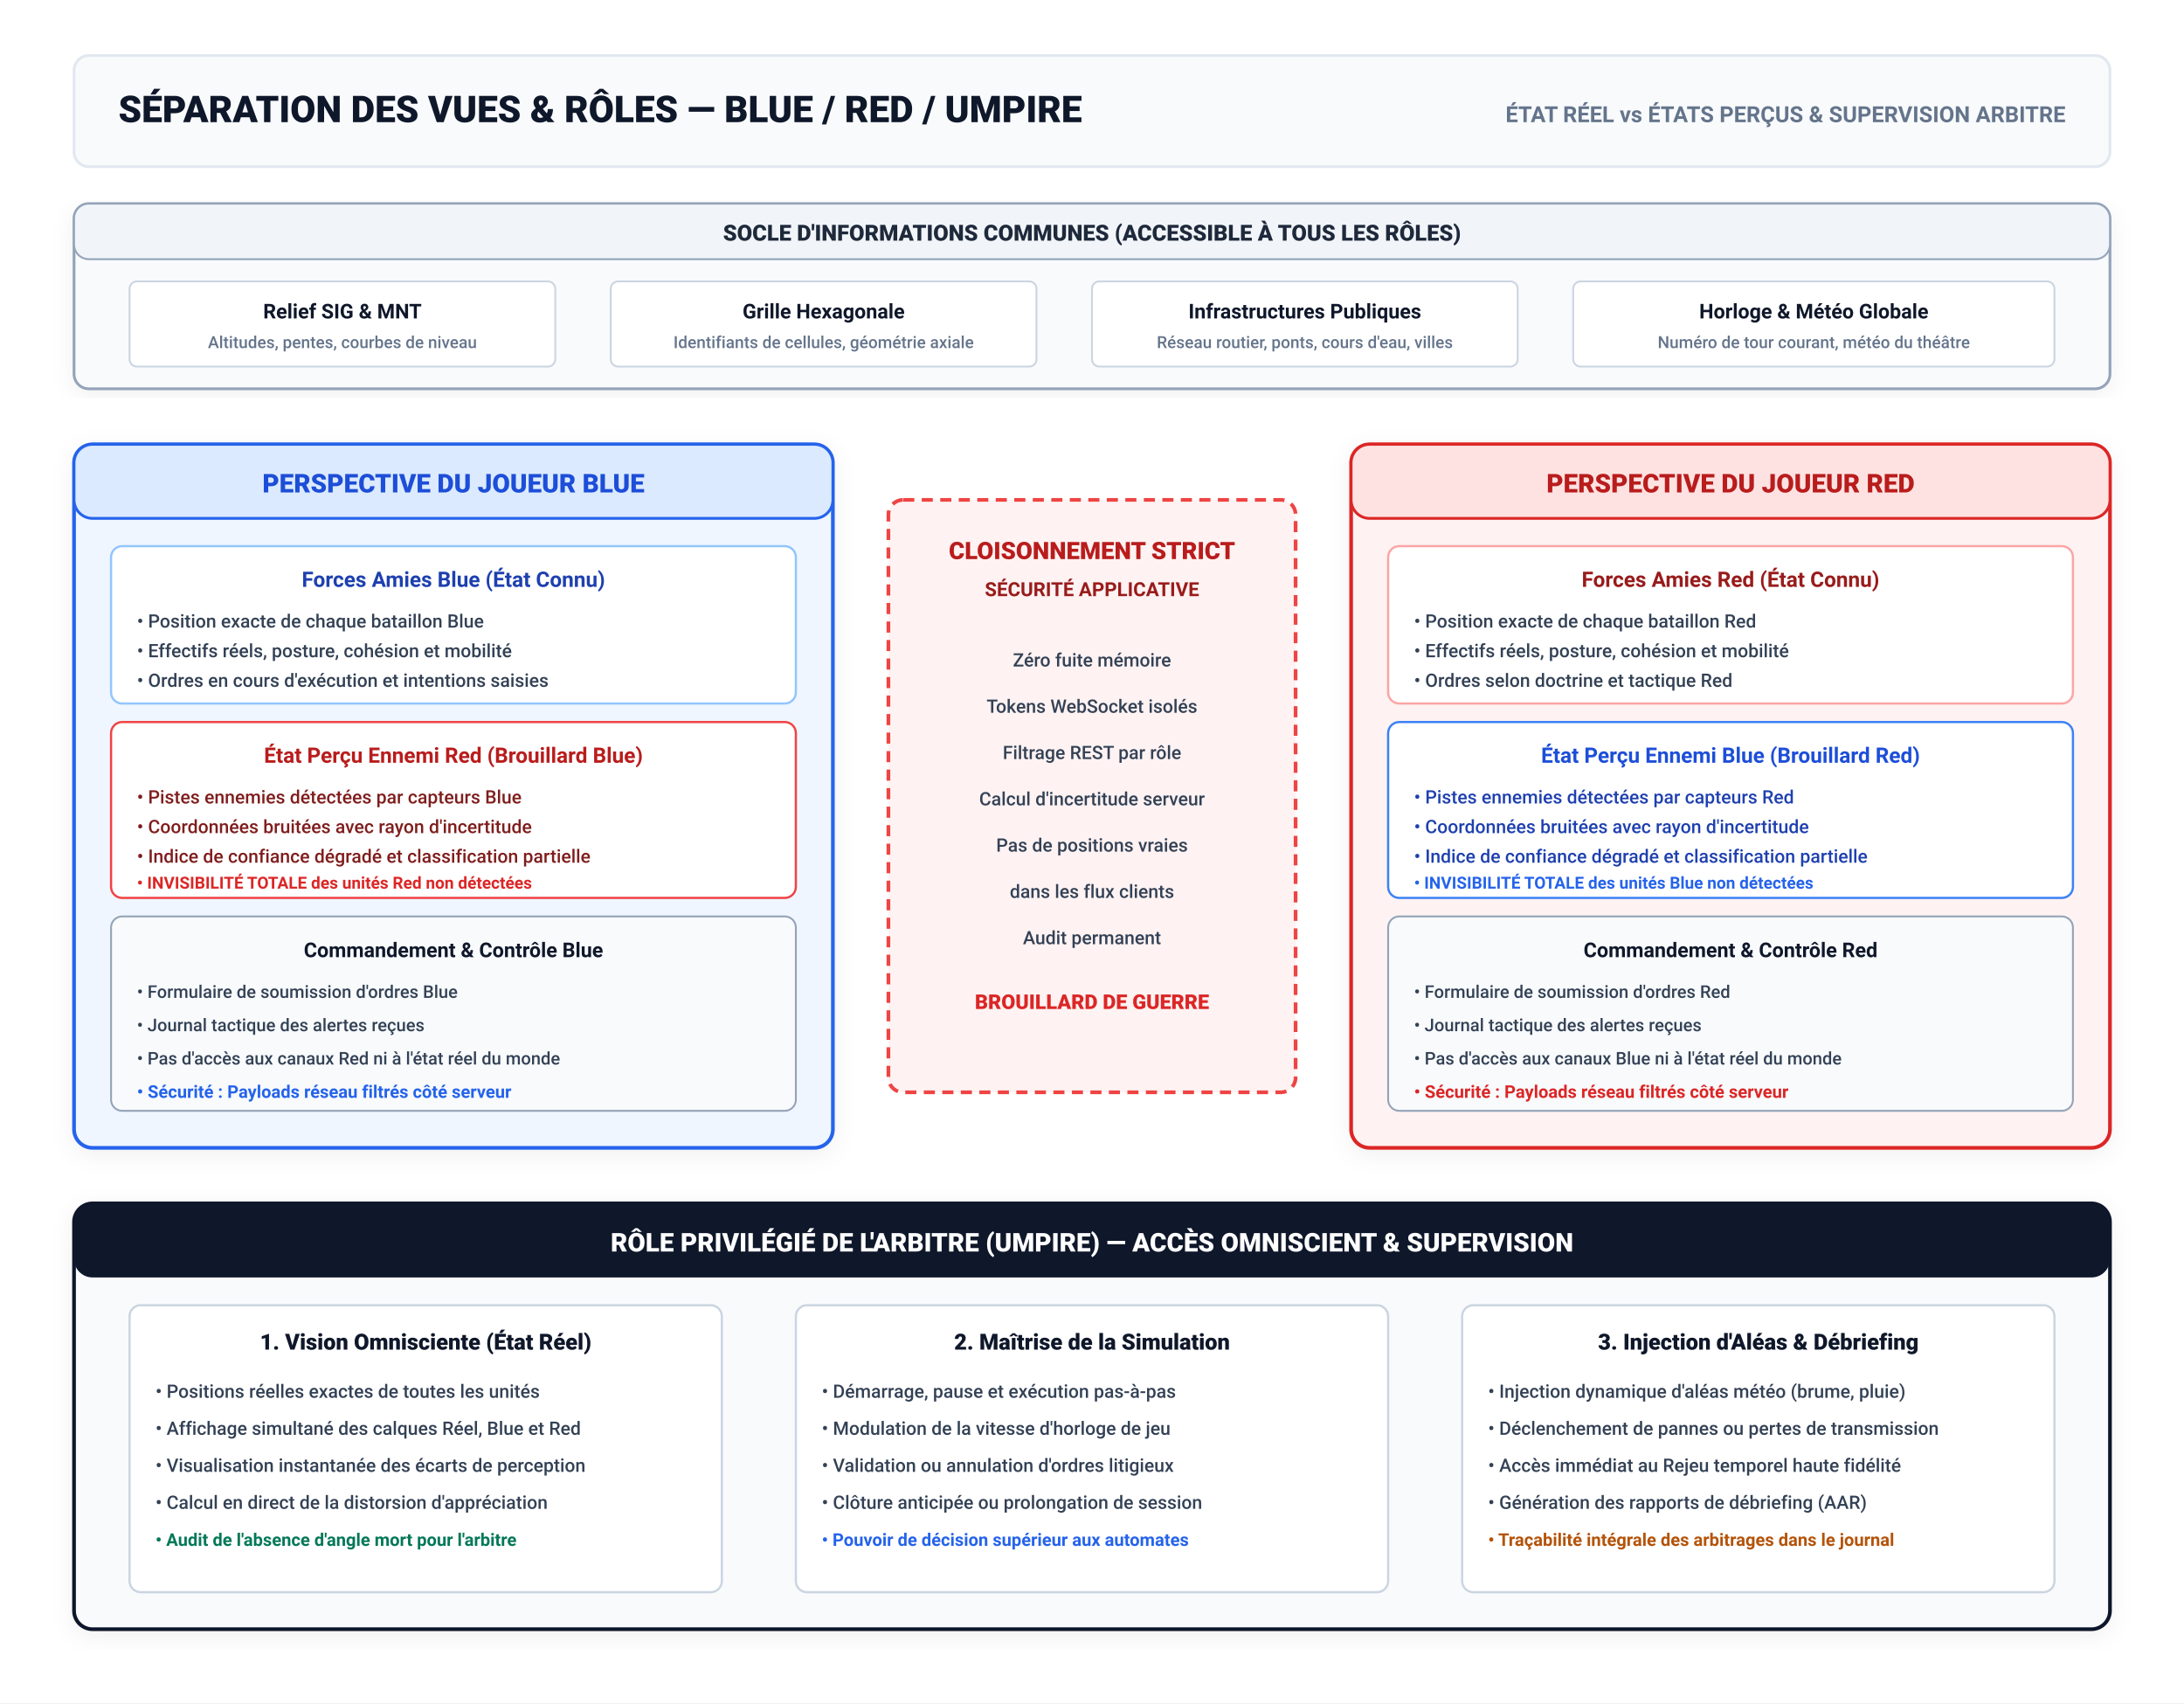
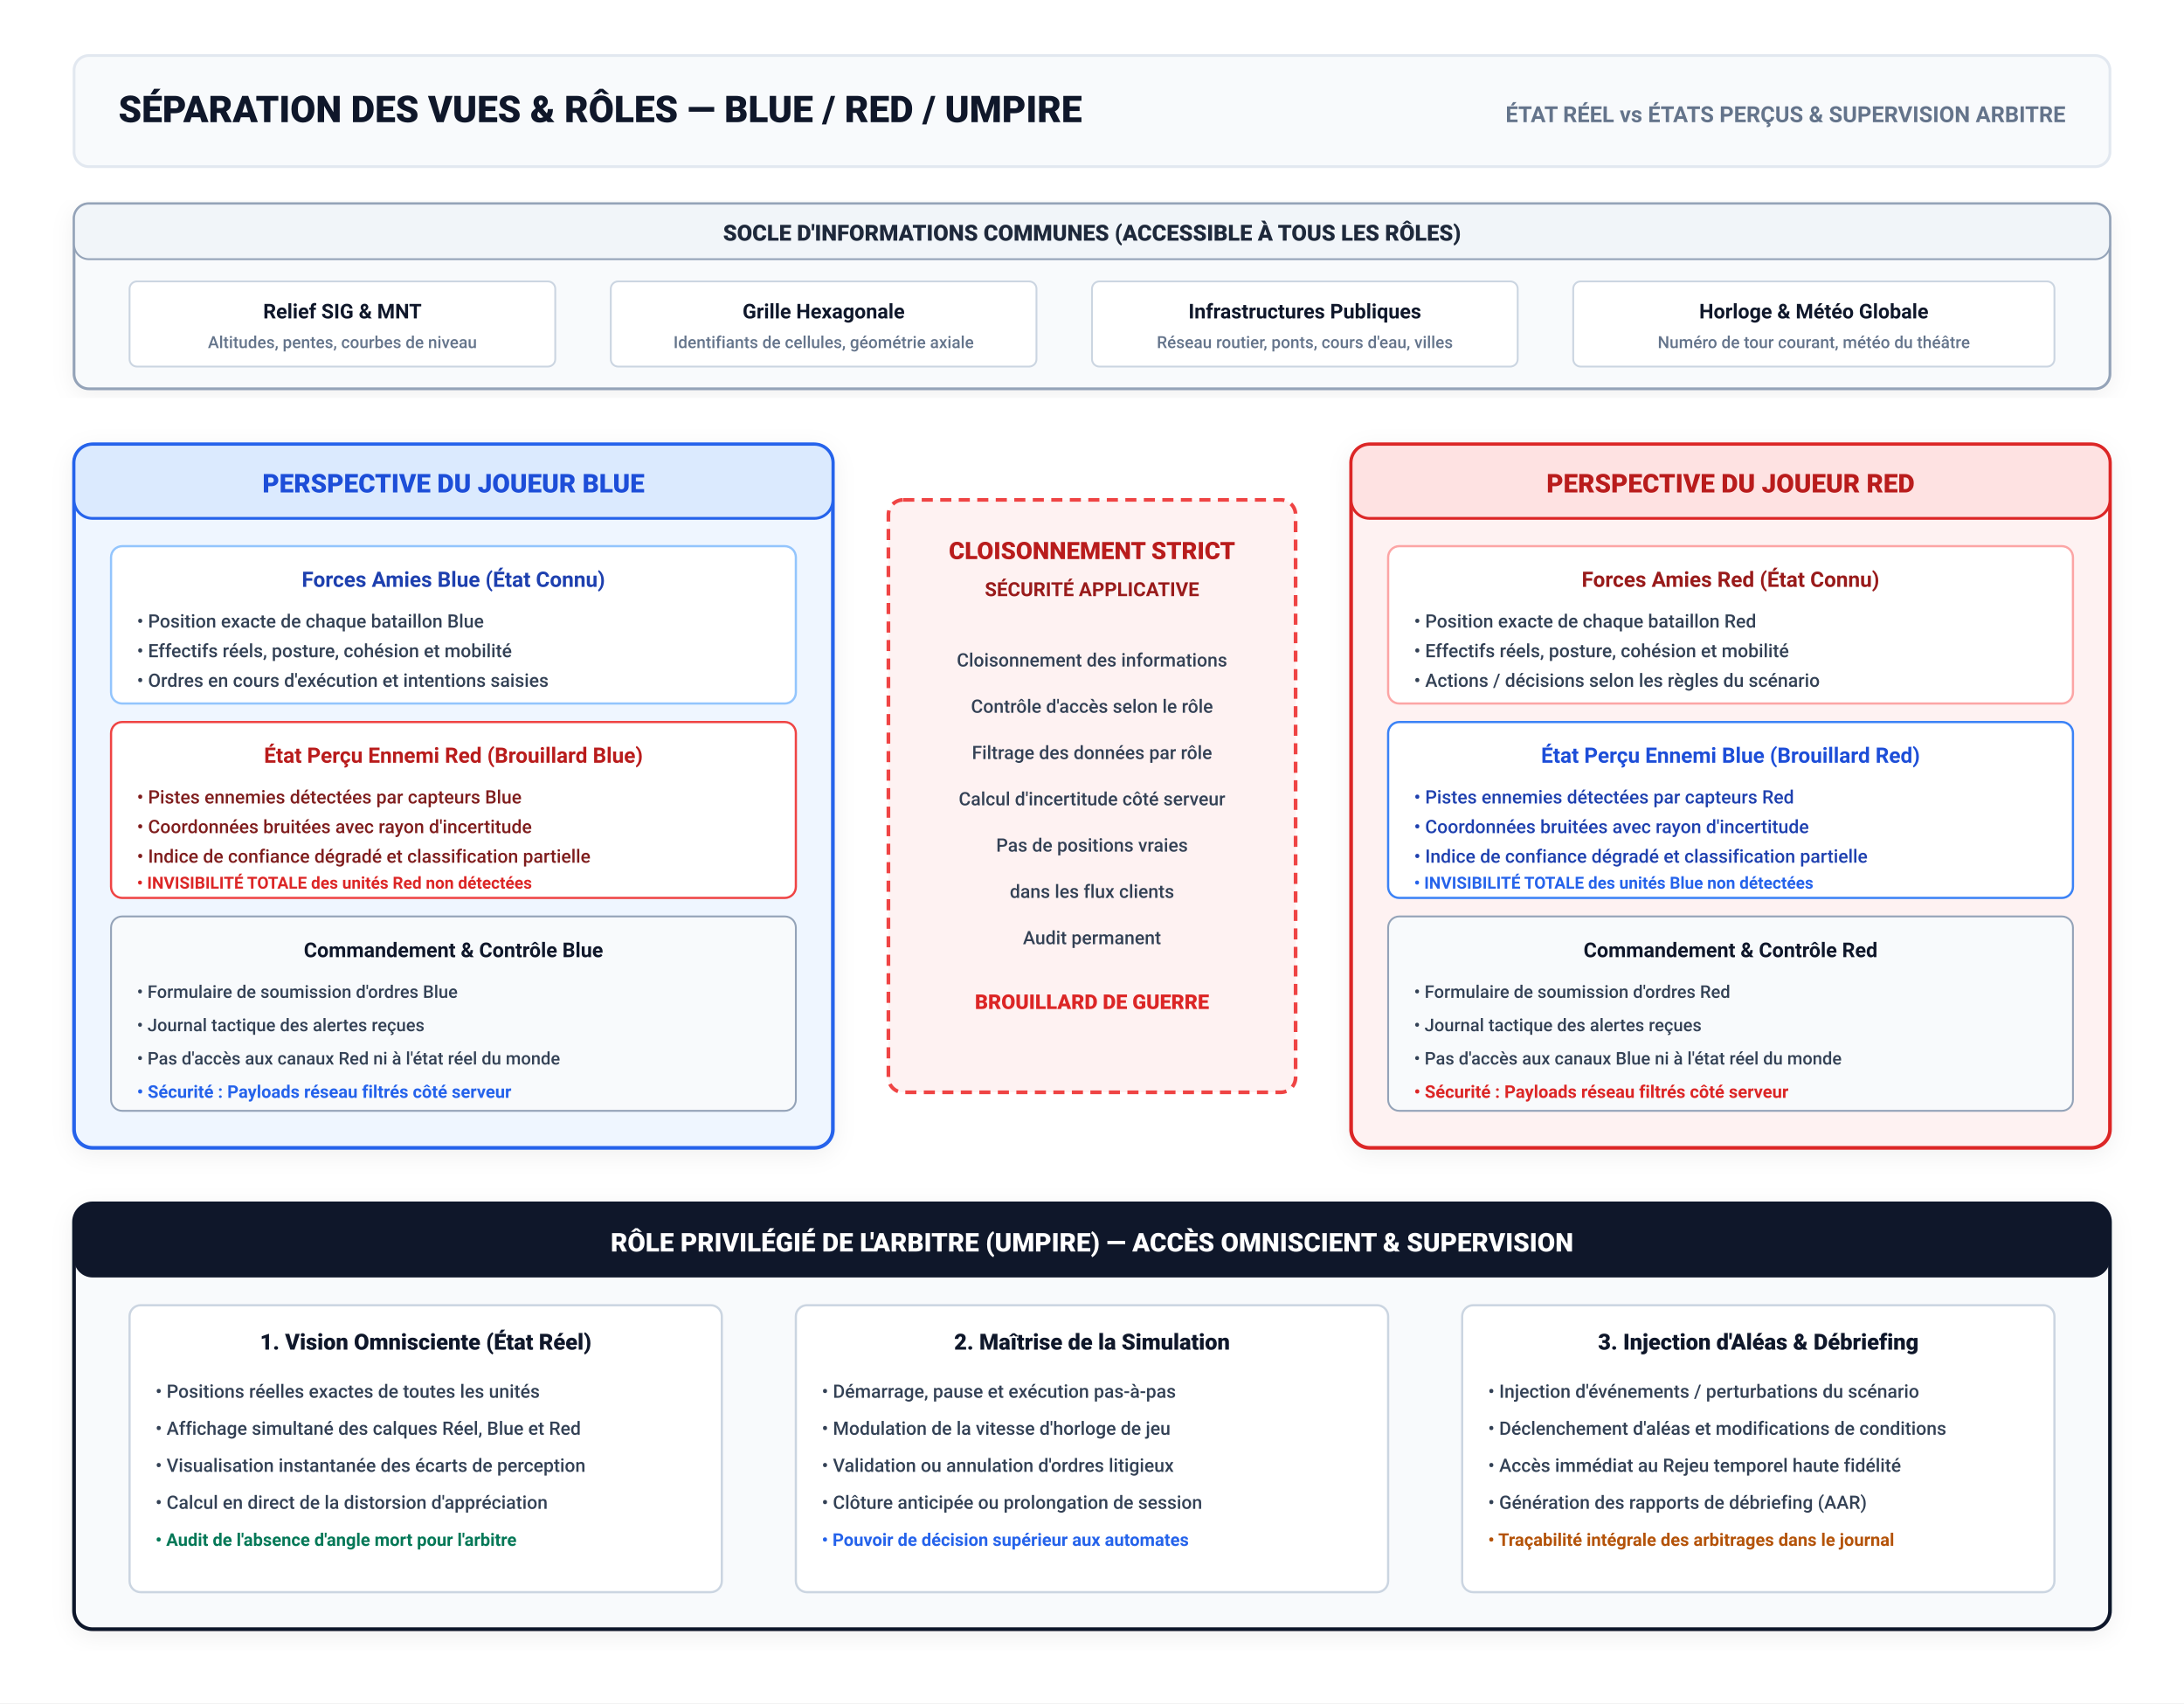
<svg xmlns="http://www.w3.org/2000/svg" viewBox="0 0 1180 920" width="1180" height="920" style="background:#ffffff; font-family:-apple-system, BlinkMacSystemFont, 'Segoe UI', Roboto, Helvetica, Arial, sans-serif;">
  <defs>
    <filter id="shadow" x="-5%" y="-5%" width="110%" height="110%">
      <feDropShadow dx="0" dy="3" stdDeviation="6" flood-color="#0f172a" flood-opacity="0.06" />
    </filter>
    <marker id="arrow-blue" viewBox="0 0 10 10" refX="6" refY="5" markerWidth="6" markerHeight="6" orient="auto-start-reverse">
      <path d="M 0 1 L 10 5 L 0 9 z" fill="#2563eb" />
    </marker>
    <marker id="arrow-red" viewBox="0 0 10 10" refX="6" refY="5" markerWidth="6" markerHeight="6" orient="auto-start-reverse">
      <path d="M 0 1 L 10 5 L 0 9 z" fill="#dc2626" />
    </marker>
    <marker id="arrow-amber" viewBox="0 0 10 10" refX="6" refY="5" markerWidth="6" markerHeight="6" orient="auto-start-reverse">
      <path d="M 0 1 L 10 5 L 0 9 z" fill="#b45309" />
    </marker>
  </defs>
  <rect width="1180" height="920" fill="#ffffff" />
  <g transform="translate(40, 30)">
    <rect x="0" y="0" width="1100" height="60" rx="8" fill="#f8fafc" stroke="#e2e8f0" stroke-width="1.5" />
    <text x="24" y="36" font-size="20" font-weight="800" fill="#0f172a">SÉPARATION DES VUES &amp; RÔLES — BLUE / RED / UMPIRE</text>
    <text x="1076" y="36" font-size="12" font-weight="600" fill="#64748b" text-anchor="end">ÉTAT RÉEL vs ÉTATS PERÇUS &amp; SUPERVISION ARBITRE</text>
  </g>
  <g transform="translate(40, 110)">
    <rect x="0" y="0" width="1100" height="100" rx="8" fill="#f8fafc" stroke="#94a3b8" stroke-width="1.5" filter="url(#shadow)" />
    <rect x="0" y="0" width="1100" height="30" rx="8" fill="#f1f5f9" stroke="#94a3b8" stroke-width="1" />
    <text x="550" y="20" font-size="12" font-weight="800" fill="#1e293b" text-anchor="middle">SOCLE D'INFORMATIONS COMMUNES (ACCESSIBLE À TOUS LES RÔLES)</text>
    <g transform="translate(30, 42)">
      <rect x="0" y="0" width="230" height="46" rx="4" fill="#ffffff" stroke="#cbd5e1" stroke-width="1" />
      <text x="115" y="20" font-size="11" font-weight="700" fill="#0f172a" text-anchor="middle">Relief SIG &amp; MNT</text>
      <text x="115" y="36" font-size="9" font-weight="500" fill="#64748b" text-anchor="middle">Altitudes, pentes, courbes de niveau</text>
    </g>
    <g transform="translate(290, 42)">
      <rect x="0" y="0" width="230" height="46" rx="4" fill="#ffffff" stroke="#cbd5e1" stroke-width="1" />
      <text x="115" y="20" font-size="11" font-weight="700" fill="#0f172a" text-anchor="middle">Grille Hexagonale</text>
      <text x="115" y="36" font-size="9" font-weight="500" fill="#64748b" text-anchor="middle">Identifiants de cellules, géométrie axiale</text>
    </g>
    <g transform="translate(550, 42)">
      <rect x="0" y="0" width="230" height="46" rx="4" fill="#ffffff" stroke="#cbd5e1" stroke-width="1" />
      <text x="115" y="20" font-size="11" font-weight="700" fill="#0f172a" text-anchor="middle">Infrastructures Publiques</text>
      <text x="115" y="36" font-size="9" font-weight="500" fill="#64748b" text-anchor="middle">Réseau routier, ponts, cours d'eau, villes</text>
    </g>
    <g transform="translate(810, 42)">
      <rect x="0" y="0" width="260" height="46" rx="4" fill="#ffffff" stroke="#cbd5e1" stroke-width="1" />
      <text x="130" y="20" font-size="11" font-weight="700" fill="#0f172a" text-anchor="middle">Horloge &amp; Météo Globale</text>
      <text x="130" y="36" font-size="9" font-weight="500" fill="#64748b" text-anchor="middle">Numéro de tour courant, météo du théâtre</text>
    </g>
  </g>
  <g transform="translate(40, 240)">
    <rect x="0" y="0" width="410" height="380" rx="10" fill="#eff6ff" stroke="#2563eb" stroke-width="2" filter="url(#shadow)" />
    <rect x="0" y="0" width="410" height="40" rx="10" fill="#dbeafe" stroke="#2563eb" stroke-width="1.5" />
    <text x="205" y="26" font-size="14" font-weight="800" fill="#1d4ed8" text-anchor="middle">PERSPECTIVE DU JOUEUR BLUE</text>
    <g transform="translate(20, 55)">
      <rect x="0" y="0" width="370" height="85" rx="6" fill="#ffffff" stroke="#93c5fd" stroke-width="1.2" />
      <text x="185" y="22" font-size="11.5" font-weight="700" fill="#1e40af" text-anchor="middle">Forces Amies Blue (État Connu)</text>
      <text x="14" y="44" font-size="10" font-weight="500" fill="#334155">• Position exacte de chaque bataillon Blue</text>
      <text x="14" y="60" font-size="10" font-weight="500" fill="#334155">• Effectifs réels, posture, cohésion et mobilité</text>
      <text x="14" y="76" font-size="10" font-weight="500" fill="#334155">• Ordres en cours d'exécution et intentions saisies</text>
    </g>
    <g transform="translate(20, 150)">
      <rect x="0" y="0" width="370" height="95" rx="6" fill="#ffffff" stroke="#ef4444" stroke-width="1.2" />
      <text x="185" y="22" font-size="11.5" font-weight="700" fill="#b91c1c" text-anchor="middle">État Perçu Ennemi Red (Brouillard Blue)</text>
      <text x="14" y="44" font-size="10" font-weight="500" fill="#7f1d1d">• Pistes ennemies détectées par capteurs Blue</text>
      <text x="14" y="60" font-size="10" font-weight="500" fill="#7f1d1d">• Coordonnées bruitées avec rayon d'incertitude</text>
      <text x="14" y="76" font-size="10" font-weight="500" fill="#7f1d1d">• Indice de confiance dégradé et classification partielle</text>
      <text x="14" y="90" font-size="9" font-weight="700" fill="#dc2626">• INVISIBILITÉ TOTALE des unités Red non détectées</text>
    </g>
    <g transform="translate(20, 255)">
      <rect x="0" y="0" width="370" height="105" rx="6" fill="#f8fafc" stroke="#94a3b8" stroke-width="1" />
      <text x="185" y="22" font-size="11" font-weight="700" fill="#0f172a" text-anchor="middle">Commandement &amp; Contrôle Blue</text>
      <text x="14" y="44" font-size="9.5" font-weight="500" fill="#334155">• Formulaire de soumission d'ordres Blue</text>
      <text x="14" y="62" font-size="9.5" font-weight="500" fill="#334155">• Journal tactique des alertes reçues</text>
      <text x="14" y="80" font-size="9.5" font-weight="500" fill="#334155">• Pas d'accès aux canaux Red ni à l'état réel du monde</text>
      <text x="14" y="98" font-size="9.5" font-weight="600" fill="#2563eb">• Sécurité : Payloads réseau filtrés côté serveur</text>
    </g>
  </g>
  <g transform="translate(480, 270)">
    <rect x="0" y="0" width="220" height="320" rx="8" fill="#fef2f2" stroke="#ef4444" stroke-width="2" stroke-dasharray="6,4" />
    <text x="110" y="32" font-size="13" font-weight="800" fill="#b91c1c" text-anchor="middle">CLOISONNEMENT STRICT</text>
    <text x="110" y="52" font-size="10.5" font-weight="700" fill="#991b1b" text-anchor="middle">SÉCURITÉ APPLICATIVE</text>
-     <text x="110" y="90" font-size="10" font-weight="500" fill="#334155" text-anchor="middle">Zéro fuite mémoire</text>
-     <text x="110" y="115" font-size="10" font-weight="500" fill="#334155" text-anchor="middle">Tokens WebSocket isolés</text>
-     <text x="110" y="140" font-size="10" font-weight="500" fill="#334155" text-anchor="middle">Filtrage REST par rôle</text>
-     <text x="110" y="165" font-size="10" font-weight="500" fill="#334155" text-anchor="middle">Calcul d'incertitude serveur</text>
+     <text x="110" y="90" font-size="10" font-weight="500" fill="#334155" text-anchor="middle">Cloisonnement des informations</text>
+     <text x="110" y="115" font-size="10" font-weight="500" fill="#334155" text-anchor="middle">Contrôle d'accès selon le rôle</text>
+     <text x="110" y="140" font-size="10" font-weight="500" fill="#334155" text-anchor="middle">Filtrage des données par rôle</text>
+     <text x="110" y="165" font-size="10" font-weight="500" fill="#334155" text-anchor="middle">Calcul d'incertitude côté serveur</text>
    <text x="110" y="190" font-size="10" font-weight="500" fill="#334155" text-anchor="middle">Pas de positions vraies</text>
    <text x="110" y="215" font-size="10" font-weight="500" fill="#334155" text-anchor="middle">dans les flux clients</text>
    <text x="110" y="240" font-size="10" font-weight="500" fill="#334155" text-anchor="middle">Audit permanent</text>
    <text x="110" y="275" font-size="11" font-weight="800" fill="#dc2626" text-anchor="middle">BROUILLARD DE GUERRE</text>
  </g>
  <g transform="translate(730, 240)">
    <rect x="0" y="0" width="410" height="380" rx="10" fill="#fef2f2" stroke="#dc2626" stroke-width="2" filter="url(#shadow)" />
    <rect x="0" y="0" width="410" height="40" rx="10" fill="#fee2e2" stroke="#dc2626" stroke-width="1.5" />
    <text x="205" y="26" font-size="14" font-weight="800" fill="#b91c1c" text-anchor="middle">PERSPECTIVE DU JOUEUR RED</text>
    <g transform="translate(20, 55)">
      <rect x="0" y="0" width="370" height="85" rx="6" fill="#ffffff" stroke="#fca5a5" stroke-width="1.2" />
      <text x="185" y="22" font-size="11.5" font-weight="700" fill="#991b1b" text-anchor="middle">Forces Amies Red (État Connu)</text>
      <text x="14" y="44" font-size="10" font-weight="500" fill="#334155">• Position exacte de chaque bataillon Red</text>
      <text x="14" y="60" font-size="10" font-weight="500" fill="#334155">• Effectifs réels, posture, cohésion et mobilité</text>
-       <text x="14" y="76" font-size="10" font-weight="500" fill="#334155">• Ordres selon doctrine et tactique Red</text>
+       <text x="14" y="76" font-size="10" font-weight="500" fill="#334155">• Actions / décisions selon les règles du scénario</text>
    </g>
    <g transform="translate(20, 150)">
      <rect x="0" y="0" width="370" height="95" rx="6" fill="#ffffff" stroke="#3b82f6" stroke-width="1.2" />
      <text x="185" y="22" font-size="11.5" font-weight="700" fill="#1d4ed8" text-anchor="middle">État Perçu Ennemi Blue (Brouillard Red)</text>
      <text x="14" y="44" font-size="10" font-weight="500" fill="#1e40af">• Pistes ennemies détectées par capteurs Red</text>
      <text x="14" y="60" font-size="10" font-weight="500" fill="#1e40af">• Coordonnées bruitées avec rayon d'incertitude</text>
      <text x="14" y="76" font-size="10" font-weight="500" fill="#1e40af">• Indice de confiance dégradé et classification partielle</text>
      <text x="14" y="90" font-size="9" font-weight="700" fill="#2563eb">• INVISIBILITÉ TOTALE des unités Blue non détectées</text>
    </g>
    <g transform="translate(20, 255)">
      <rect x="0" y="0" width="370" height="105" rx="6" fill="#f8fafc" stroke="#94a3b8" stroke-width="1" />
      <text x="185" y="22" font-size="11" font-weight="700" fill="#0f172a" text-anchor="middle">Commandement &amp; Contrôle Red</text>
      <text x="14" y="44" font-size="9.5" font-weight="500" fill="#334155">• Formulaire de soumission d'ordres Red</text>
      <text x="14" y="62" font-size="9.5" font-weight="500" fill="#334155">• Journal tactique des alertes reçues</text>
      <text x="14" y="80" font-size="9.5" font-weight="500" fill="#334155">• Pas d'accès aux canaux Blue ni à l'état réel du monde</text>
      <text x="14" y="98" font-size="9.5" font-weight="600" fill="#dc2626">• Sécurité : Payloads réseau filtrés côté serveur</text>
    </g>
  </g>
  <g transform="translate(40, 650)">
    <rect x="0" y="0" width="1100" height="230" rx="10" fill="#f8fafc" stroke="#0f172a" stroke-width="2" filter="url(#shadow)" />
    <rect x="0" y="0" width="1100" height="40" rx="10" fill="#0f172a" />
    <text x="550" y="26" font-size="14" font-weight="800" fill="#ffffff" text-anchor="middle">RÔLE PRIVILÉGIÉ DE L'ARBITRE (UMPIRE) — ACCÈS OMNISCIENT &amp; SUPERVISION</text>
    <g transform="translate(30, 55)">
      <rect x="0" y="0" width="320" height="155" rx="6" fill="#ffffff" stroke="#cbd5e1" stroke-width="1.2" />
      <text x="160" y="24" font-size="12" font-weight="800" fill="#0f172a" text-anchor="middle">1. Vision Omnisciente (État Réel)</text>
      <text x="14" y="50" font-size="10" font-weight="500" fill="#334155">• Positions réelles exactes de toutes les unités</text>
      <text x="14" y="70" font-size="10" font-weight="500" fill="#334155">• Affichage simultané des calques Réel, Blue et Red</text>
      <text x="14" y="90" font-size="10" font-weight="500" fill="#334155">• Visualisation instantanée des écarts de perception</text>
      <text x="14" y="110" font-size="10" font-weight="500" fill="#334155">• Calcul en direct de la distorsion d'appréciation</text>
      <text x="14" y="130" font-size="9.5" font-weight="600" fill="#047857">• Audit de l'absence d'angle mort pour l'arbitre</text>
    </g>
    <g transform="translate(390, 55)">
      <rect x="0" y="0" width="320" height="155" rx="6" fill="#ffffff" stroke="#cbd5e1" stroke-width="1.2" />
      <text x="160" y="24" font-size="12" font-weight="800" fill="#0f172a" text-anchor="middle">2. Maîtrise de la Simulation</text>
      <text x="14" y="50" font-size="10" font-weight="500" fill="#334155">• Démarrage, pause et exécution pas-à-pas</text>
      <text x="14" y="70" font-size="10" font-weight="500" fill="#334155">• Modulation de la vitesse d'horloge de jeu</text>
      <text x="14" y="90" font-size="10" font-weight="500" fill="#334155">• Validation ou annulation d'ordres litigieux</text>
      <text x="14" y="110" font-size="10" font-weight="500" fill="#334155">• Clôture anticipée ou prolongation de session</text>
      <text x="14" y="130" font-size="9.5" font-weight="600" fill="#2563eb">• Pouvoir de décision supérieur aux automates</text>
    </g>
    <g transform="translate(750, 55)">
      <rect x="0" y="0" width="320" height="155" rx="6" fill="#ffffff" stroke="#cbd5e1" stroke-width="1.2" />
      <text x="160" y="24" font-size="12" font-weight="800" fill="#0f172a" text-anchor="middle">3. Injection d'Aléas &amp; Débriefing</text>
-       <text x="14" y="50" font-size="10" font-weight="500" fill="#334155">• Injection dynamique d'aléas météo (brume, pluie)</text>
-       <text x="14" y="70" font-size="10" font-weight="500" fill="#334155">• Déclenchement de pannes ou pertes de transmission</text>
+       <text x="14" y="50" font-size="10" font-weight="500" fill="#334155">• Injection d'événements / perturbations du scénario</text>
+       <text x="14" y="70" font-size="10" font-weight="500" fill="#334155">• Déclenchement d'aléas et modifications de conditions</text>
      <text x="14" y="90" font-size="10" font-weight="500" fill="#334155">• Accès immédiat au Rejeu temporel haute fidélité</text>
      <text x="14" y="110" font-size="10" font-weight="500" fill="#334155">• Génération des rapports de débriefing (AAR)</text>
      <text x="14" y="130" font-size="9.5" font-weight="600" fill="#b45309">• Traçabilité intégrale des arbitrages dans le journal</text>
    </g>
  </g>
</svg>
